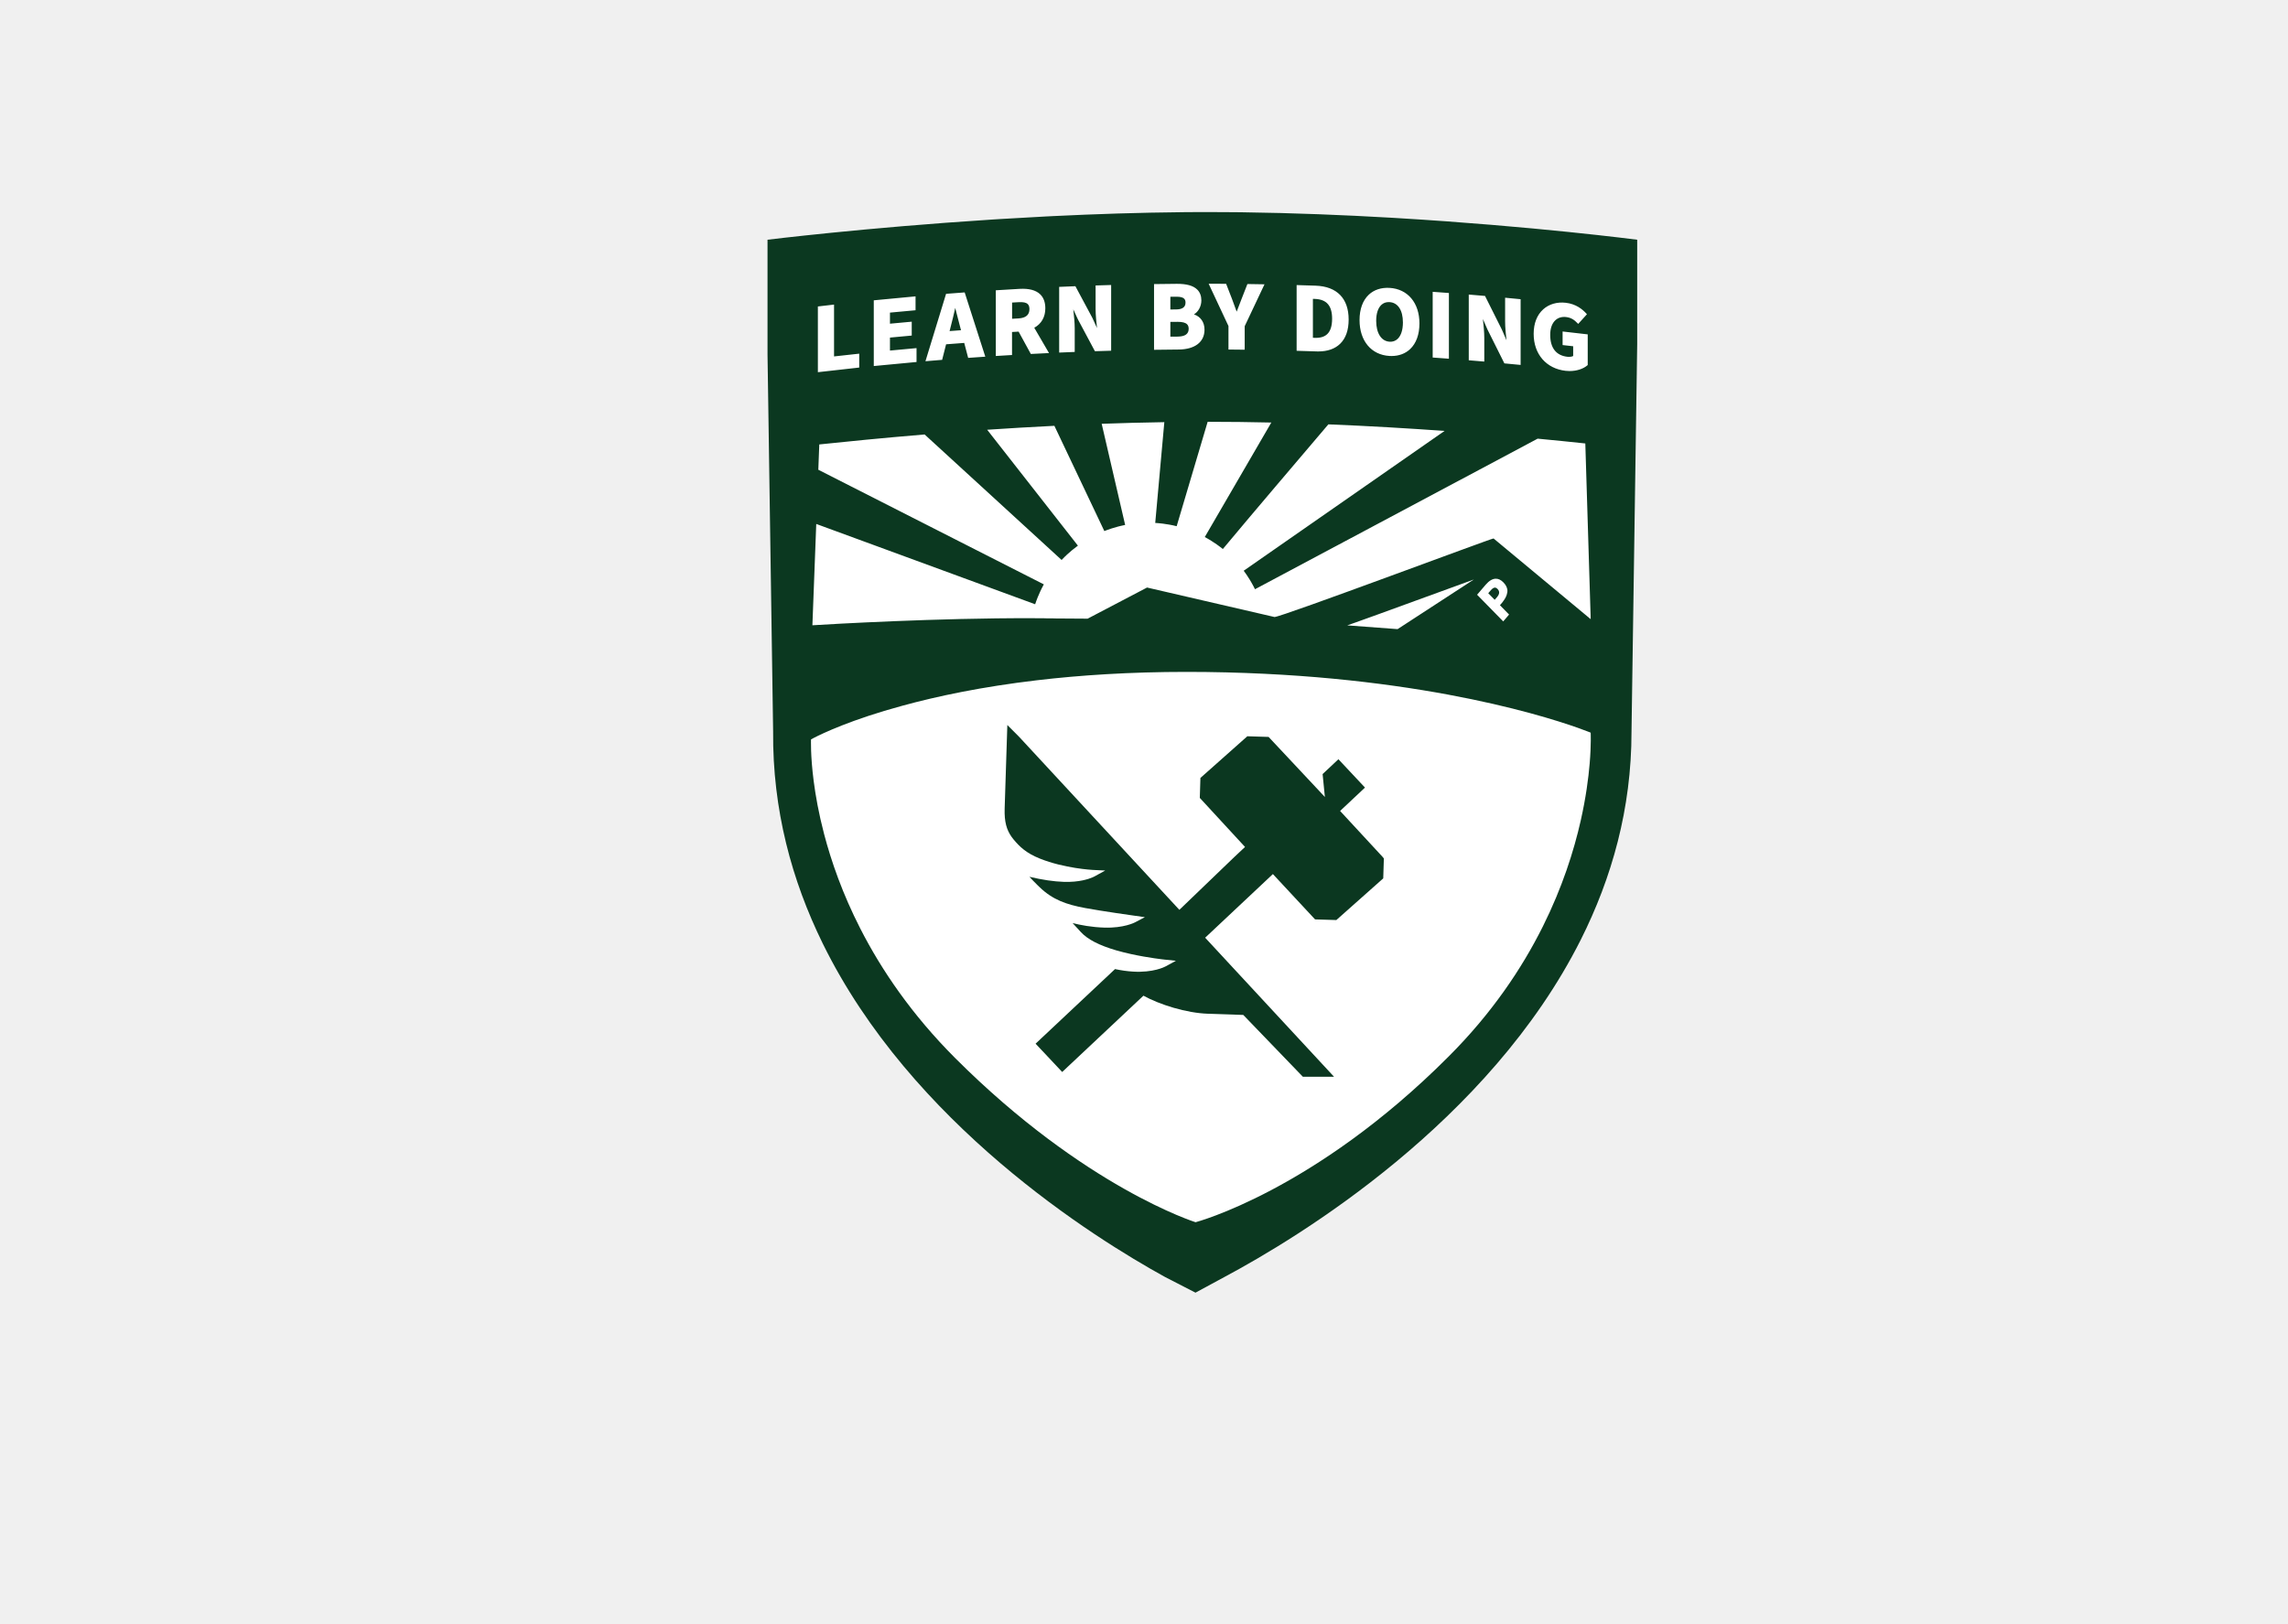
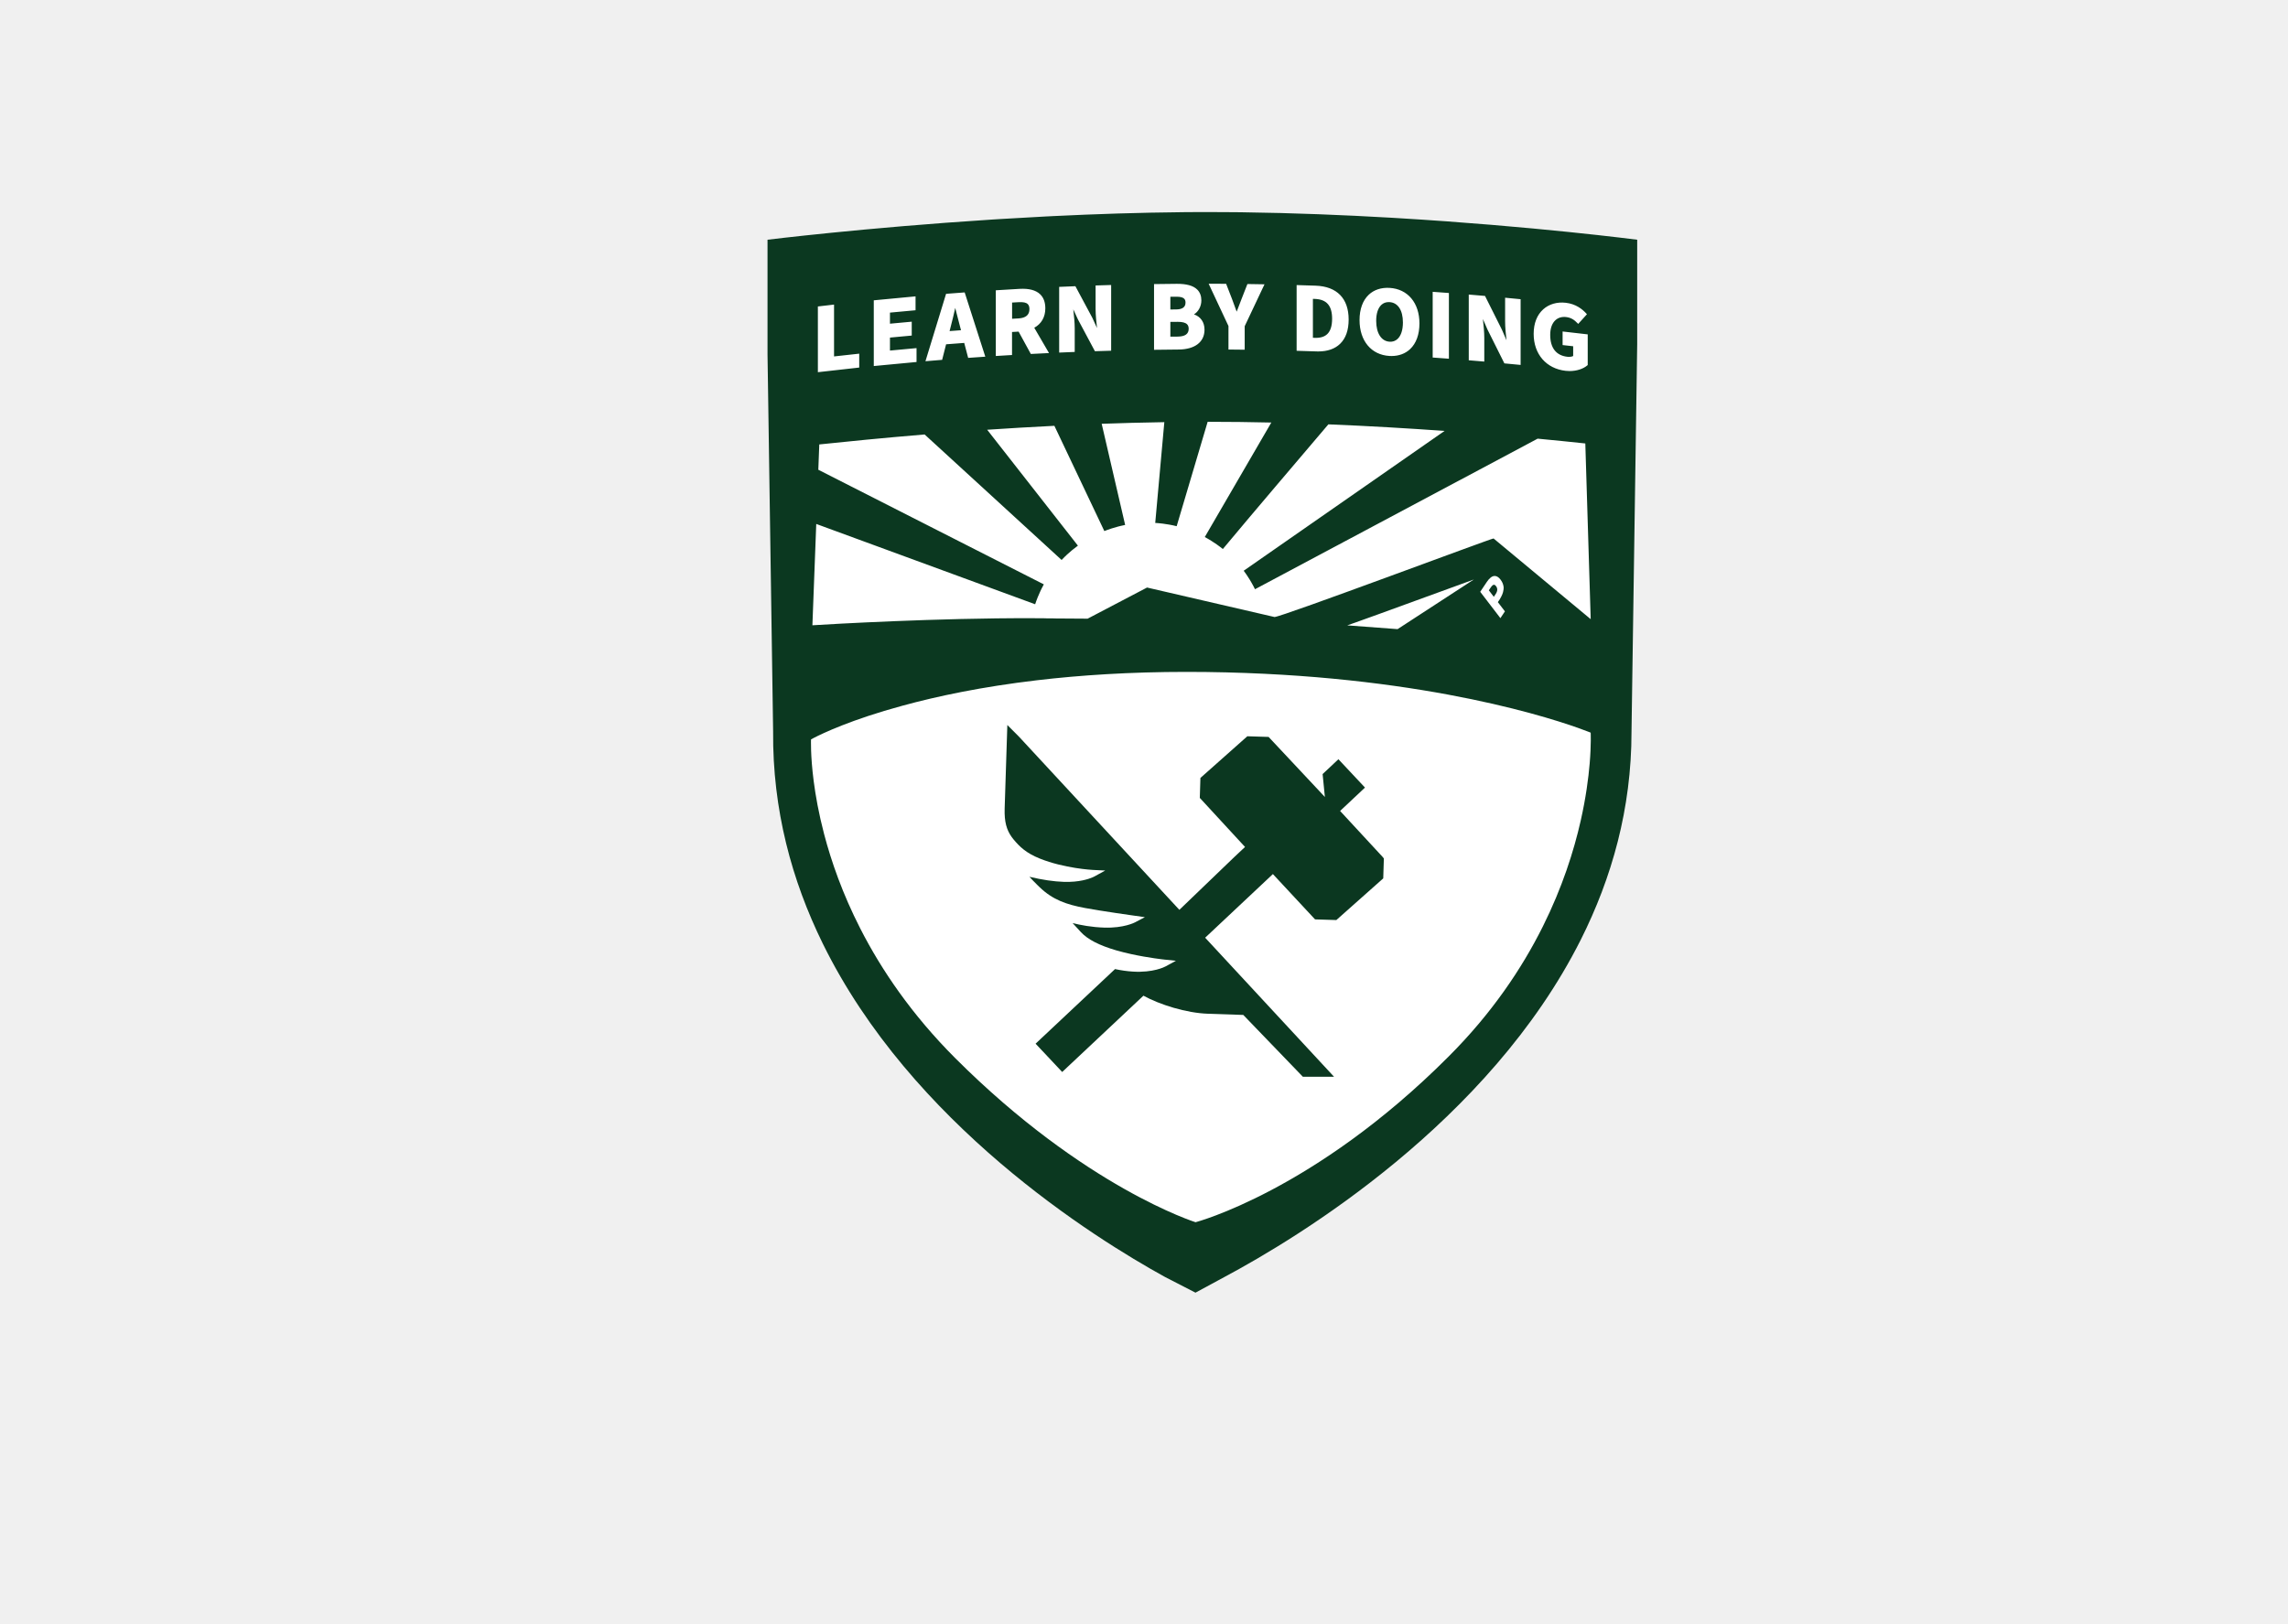
<svg xmlns="http://www.w3.org/2000/svg" version="1.1" id="svg1" width="593.227" height="421.053" viewBox="0 0 593.227 421.053">
  <defs id="defs1" />
  <path id="path15-2" d="m 362.127,56.553 c -0.548,-0.033 -1.097,-0.065 -1.649,-0.097 -12.02,-0.695 -24.979,-1.223 -38.175,-1.396 -0.333,-0.004 -0.668,-0.008 -1.003,-0.012 -0.335,-0.005 -0.669,-0.008 -1.003,-0.012 C 317.932,55.012 315.563,55 313.187,55 c -1.475,0 -2.948,0.004 -4.424,0.013 -0.329,0.003 -0.66,0.005 -0.989,0.007 -0.331,0.004 -0.659,0.007 -0.989,0.009 -11.405,0.107 -22.781,0.484 -33.637,1.013 -0.335,0.017 -0.667,0.033 -0.999,0.051 -0.333,0.016 -0.667,0.033 -1,0.049 -4.068,0.207 -8.059,0.435 -11.944,0.676 -0.341,0.023 -0.684,0.043 -1.024,0.065 -0.343,0.021 -0.683,0.043 -1.023,0.064 C 224.017,59.073 199,62.175 199,62.175 v 29.7 l 0.349,23.445 0.016,1.113 0.001,0.093 0.015,1.02 0.176,11.819 0.017,1.055 0.015,1.055 0.865,58.215 c -0.171,20.34 4.859,38.695 12.843,54.968 22.972,46.832 70.409,76.429 88.809,86.556 l 7.857,4.041 7.469,-4.041 c 19.143,-10.215 68.645,-40.155 92.436,-87.504 8.04,-16.003 13.145,-33.993 13.145,-53.884 l 1.075,-73.304 0.4,-27.281 V 62.175 c 0,0 -26.908,-3.512 -62.363,-5.621" style="display:inline;fill:#0b3820;fill-opacity:1;fill-rule:nonzero;stroke:none;stroke-width:0.133" />
  <g id="g2" style="display:inline">
    <path d="m 400.136,80.212 c 1.499,-1.341 3.569,-1.944 5.827,-1.687 2.62,0.291 4.363,1.697 5.363,2.825 l 0.133,0.152 -2.268,2.505 -0.169,-0.173 c -0.827,-0.857 -1.651,-1.459 -2.985,-1.608 -1.065,-0.116 -2.011,0.151 -2.717,0.784 -0.907,0.812 -1.387,2.141 -1.385,3.845 0,3.388 1.54,5.351 4.453,5.677 0.58,0.065 1.148,-0.013 1.5,-0.199 v -2.533 c -0.848,-0.097 -1.693,-0.192 -2.54,-0.285 l -0.201,-0.023 v -3.519 l 0.252,0.029 c 2.021,0.224 4.041,0.455 6.061,0.695 l 0.201,0.024 v 7.953 l -0.079,0.067 c -1.101,0.952 -2.809,1.492 -4.62,1.492 -0.335,0 -0.673,-0.019 -1.012,-0.056 -5.049,-0.565 -8.308,-4.332 -8.304,-9.596 0,-2.711 0.86,-4.913 2.491,-6.371 m -19.321,-3.815 0.244,0.02 c 1.28,0.105 2.561,0.213 3.843,0.325 l 0.127,0.009 0.057,0.113 c 1.44,2.876 2.881,5.755 4.323,8.637 l 1.187,2.752 v -0.009 c -0.168,-1.575 -0.359,-3.359 -0.356,-4.915 v -6.111 l 0.248,0.023 c 1.189,0.111 2.379,0.225 3.569,0.341 l 0.204,0.02 v 17.044 l -0.249,-0.023 c -1.279,-0.125 -2.557,-0.247 -3.837,-0.365 l -0.124,-0.012 -0.056,-0.113 c -1.445,-2.9 -2.884,-5.784 -4.323,-8.663 l -1.193,-2.74 c 0.008,0.064 0.013,0.128 0.021,0.191 0.16,1.507 0.34,3.213 0.34,4.724 v 6.135 l -0.245,-0.021 c -1.191,-0.104 -2.38,-0.203 -3.572,-0.301 l -0.207,-0.016 z m -9.352,-0.712 0.244,0.017 c 1.251,0.089 2.503,0.181 3.749,0.275 l 0.211,0.016 v 17.044 l -0.243,-0.019 c -1.249,-0.093 -2.499,-0.185 -3.749,-0.273 l -0.212,-0.015 z m -16.576,0.757 c 1.361,-1.285 3.211,-1.893 5.391,-1.776 4.711,0.271 7.753,3.889 7.751,9.22 -0.001,2.863 -0.837,5.164 -2.419,6.656 -1.248,1.177 -2.909,1.793 -4.828,1.793 -0.175,0 -0.351,-0.005 -0.529,-0.016 -4.711,-0.269 -7.755,-3.917 -7.755,-9.297 0.001,-2.831 0.829,-5.107 2.389,-6.58 m -18.703,-2.505 0.233,0.007 c 1.565,0.045 3.132,0.095 4.699,0.148 5.519,0.193 8.559,3.311 8.557,8.779 0,2.76 -0.747,4.88 -2.22,6.304 -1.36,1.311 -3.265,1.976 -5.671,1.976 -0.155,0 -0.313,-0.004 -0.473,-0.009 -1.636,-0.056 -3.271,-0.107 -4.905,-0.155 l -0.22,-0.007 z m -22.449,-0.348 c 1.339,0.004 2.677,0.009 4.017,0.019 h 0.153 l 0.057,0.143 c 0.496,1.275 0.991,2.551 1.484,3.825 0.283,0.792 0.559,1.539 0.844,2.308 l 0.351,0.951 c 0.177,-0.469 0.356,-0.923 0.531,-1.375 0.24,-0.612 0.477,-1.219 0.709,-1.851 l 1.543,-3.943 0.156,0.003 c 1.309,0.017 2.617,0.039 3.925,0.063 l 0.352,0.005 -0.151,0.319 c -1.66,3.512 -3.321,7.028 -4.985,10.549 v 6.096 l -0.228,-0.004 c -1.252,-0.016 -2.501,-0.029 -3.755,-0.039 l -0.225,-0.003 v -6.091 c -1.661,-3.557 -3.323,-7.107 -4.985,-10.652 l -0.151,-0.324 z m -14.521,0.093 0.224,-0.003 c 1.897,-0.029 3.791,-0.051 5.689,-0.065 2.511,-0.013 4.261,0.467 5.295,1.496 0.705,0.699 1.063,1.647 1.063,2.819 0,1.512 -0.787,2.948 -1.92,3.6 1.747,0.613 2.737,2.044 2.737,3.988 -10e-4,3.185 -2.504,5.105 -6.697,5.136 -2.052,0.015 -4.107,0.037 -6.161,0.068 l -0.229,0.004 z m -24.597,0.724 0.216,-0.011 c 1.284,-0.055 2.567,-0.109 3.851,-0.159 l 0.141,-0.005 0.067,0.125 c 1.444,2.693 2.889,5.391 4.335,8.092 l 1.203,2.629 c -0.171,-1.58 -0.365,-3.371 -0.367,-4.955 v -6.08 l 0.221,-0.008 c 1.193,-0.039 2.384,-0.075 3.579,-0.109 l 0.233,-0.004 v 17.041 l -0.221,0.007 c -1.281,0.036 -2.564,0.075 -3.847,0.117 l -0.14,0.004 -0.068,-0.124 c -1.444,-2.708 -2.888,-5.415 -4.333,-8.117 l -1.208,-2.619 c 0.009,0.091 0.02,0.183 0.028,0.276 0.161,1.481 0.341,3.161 0.343,4.669 v 6.104 l -0.217,0.009 c -1.193,0.047 -2.385,0.096 -3.579,0.148 l -0.236,0.009 z m -16.428,0.883 0.213,-0.013 c 1.991,-0.127 3.984,-0.247 5.979,-0.359 2.387,-0.133 4.173,0.333 5.287,1.388 0.904,0.853 1.36,2.088 1.36,3.669 -10e-4,2.276 -1.028,4.017 -2.867,5.033 1.212,2.076 2.423,4.156 3.635,6.239 l 0.188,0.323 -0.373,0.019 c -1.397,0.065 -2.799,0.136 -4.197,0.209 l -0.143,0.008 -0.069,-0.125 c -1.033,-1.892 -2.067,-3.784 -3.1,-5.672 -0.569,0.032 -1.139,0.065 -1.707,0.097 v 5.971 l -0.213,0.013 c -1.252,0.073 -2.501,0.149 -3.751,0.227 l -0.241,0.017 z m -18.144,18.079 c 1.733,-5.677 3.471,-11.349 5.205,-17.015 l 0.045,-0.148 0.155,-0.012 c 1.495,-0.117 2.992,-0.231 4.488,-0.339 l 0.177,-0.015 0.056,0.171 5.296,16.5 -0.289,0.019 c -1.321,0.088 -2.644,0.181 -3.967,0.275 l -0.189,0.015 -1.02,-3.879 c -1.568,0.115 -3.137,0.235 -4.704,0.357 -0.329,1.292 -0.657,2.584 -0.985,3.877 l -0.039,0.157 -0.163,0.012 c -1.277,0.104 -2.555,0.208 -3.831,0.317 l -0.335,0.028 z m -13.495,-15.475 0.203,-0.021 c 3.463,-0.349 6.956,-0.68 10.381,-0.984 l 0.247,-0.021 v 3.601 l -0.207,0.017 c -2.143,0.191 -4.285,0.388 -6.427,0.593 v 2.876 c 1.799,-0.173 3.599,-0.34 5.399,-0.501 l 0.247,-0.023 v 3.601 l -0.205,0.019 c -1.815,0.163 -3.628,0.331 -5.44,0.507 v 3.365 c 2.212,-0.212 4.425,-0.417 6.64,-0.613 l 0.248,-0.021 v 3.601 l -0.208,0.017 c -3.484,0.307 -7.06,0.647 -10.628,1.007 l -0.249,0.024 z m -14.495,1.591 0.2,-0.023 c 1.245,-0.148 2.493,-0.292 3.739,-0.435 l 0.255,-0.028 v 13.444 c 2.091,-0.239 4.183,-0.468 6.279,-0.689 l 0.249,-0.028 v 3.603 l -0.203,0.023 c -3.432,0.363 -6.885,0.751 -10.265,1.151 l -0.253,0.029 z" style="display:inline;fill:#ffffff;fill-opacity:1;fill-rule:nonzero;stroke:none;stroke-width:0.133" id="path1" />
    <path id="path10" d="m 307.38,78.485 c 0,-0.452 -0.113,-0.785 -0.351,-1.021 -0.347,-0.343 -0.984,-0.509 -1.952,-0.509 h -0.071 l -1.559,0.015 v 3.297 l 1.528,-0.015 c 1.596,-0.013 2.404,-0.608 2.404,-1.767" style="display:inline;fill:#0b3820;fill-opacity:1;fill-rule:nonzero;stroke:none;stroke-width:0.133" />
    <path id="path11" d="m 266.911,80.166 c 0,-0.595 -0.147,-1.023 -0.449,-1.308 -0.421,-0.399 -1.167,-0.555 -2.344,-0.487 l -1.705,0.097 v 4.209 l 1.68,-0.097 c 1.871,-0.107 2.819,-0.919 2.819,-2.415" style="display:inline;fill:#0b3820;fill-opacity:1;fill-rule:nonzero;stroke:none;stroke-width:0.133" />
    <path id="path12" d="m 308.198,85.273 c 10e-4,-0.511 -0.135,-0.893 -0.416,-1.172 -0.427,-0.424 -1.207,-0.631 -2.381,-0.631 h -0.08 l -1.873,0.017 v 3.829 l 1.871,-0.017 c 1.939,-0.015 2.88,-0.677 2.88,-2.027" style="display:inline;fill:#0b3820;fill-opacity:1;fill-rule:nonzero;stroke:none;stroke-width:0.133" />
    <path id="path13" d="m 360.293,88.625 c 0.796,0.056 1.515,-0.197 2.08,-0.731 0.885,-0.837 1.373,-2.348 1.372,-4.256 0,-3.183 -1.3,-5.159 -3.477,-5.283 -0.069,-0.005 -0.139,-0.007 -0.205,-0.007 -0.757,0 -1.401,0.247 -1.921,0.737 -0.864,0.816 -1.324,2.244 -1.327,4.129 0.003,3.213 1.336,5.287 3.479,5.409" style="display:inline;fill:#0b3820;fill-opacity:1;fill-rule:nonzero;stroke:none;stroke-width:0.133" />
    <path id="path14" d="m 344.139,86.637 c 0.828,-0.8 1.248,-2.133 1.247,-3.959 0.005,-3.409 -1.428,-5.047 -4.5,-5.153 l -0.479,-0.015 v 10.095 l 0.493,0.016 c 1.436,0.052 2.501,-0.272 3.239,-0.984" style="display:inline;fill:#0b3820;fill-opacity:1;fill-rule:nonzero;stroke:none;stroke-width:0.133" />
    <path id="path16" d="m 248.84,84.401 c -0.289,-1.023 -0.577,-2.18 -0.856,-3.299 -0.103,-0.42 -0.207,-0.839 -0.311,-1.248 -0.356,1.568 -0.749,3.281 -1.147,4.756 -0.107,0.419 -0.213,0.839 -0.32,1.257 0.987,-0.077 1.973,-0.151 2.961,-0.224 l -0.328,-1.243" style="display:inline;fill:#0b3820;fill-opacity:1;fill-rule:nonzero;stroke:none;stroke-width:0.133" />
  </g>
  <path d="m 349.332,162.182 c 0.705,-0.209 9.467,-3.36 32.8,-11.888 l -0.004,0.001 c 0.001,0 0.005,-0.001 0.005,-0.001 l -19.769,12.873 h -0.007 -0.001 l -13.033,-0.976 c 0.004,-0.003 0.017,-0.007 0.024,-0.009 z M 387.245,139.651 c -0.651,0 -54.879,20.34 -56.785,20.375 -1.233,-0.286 -20.456,-4.735 -33.056,-7.647 -3.998,2.094 -4.563,2.39 -15.408,8.076 -30.753,-0.159 12.356,-0.038 -14.567,-0.121 -24.115,-0.079 -52.035,1.527 -56.792,1.833 l 0.999,-26.279 56.755,20.829 c 0.203,-0.615 0.394,-1.144 0.677,-1.849 0.211,-0.523 0.439,-1.043 0.68,-1.556 0.113,-0.241 0.467,-0.989 0.891,-1.755 l -58.468,-29.727 0.249,-6.563 c 6.935,-0.728 16.277,-1.669 27.312,-2.585 l 35.521,32.548 c 0.531,-0.566 1.051,-1.064 1.396,-1.388 0.413,-0.383 0.84,-0.756 1.276,-1.119 0.548,-0.452 1.044,-0.836 1.553,-1.209 L 255.953,111.458 c 5.556,-0.375 11.387,-0.723 17.425,-1.021 l 12.951,27.297 c 0.589,-0.234 1.12,-0.429 1.852,-0.667 0.54,-0.176 1.081,-0.333 1.627,-0.477 0.262,-0.069 1.052,-0.275 1.917,-0.444 l -6.083,-26.235 c 4.695,-0.173 10.603,-0.334 16.241,-0.423 l -2.357,26.137 c 0.541,0.031 1.039,0.07 1.96,0.18 0.561,0.071 1.119,0.156 1.672,0.256 0.665,0.121 1.141,0.217 1.925,0.411 l 8.035,-27.077 h 0.079 c 5.505,0 10.997,0.068 16.427,0.192 l -17.251,29.696 c 0.59,0.315 1.13,0.63 1.703,0.989 0.476,0.299 0.945,0.609 1.407,0.933 0.515,0.351 1.191,0.884 1.573,1.185 9.043,-10.838 18.229,-21.567 27.361,-32.333 10.62,0.432 20.8,1.036 30.125,1.705 l -52.077,36.259 c 0.195,0.263 0.387,0.529 0.573,0.8 0.086,0.123 0.562,0.805 0.992,1.52 0.178,0.291 0.484,0.793 0.913,1.599 0.155,0.292 0.305,0.584 0.449,0.877 l 73.284,-39.049 c 4.241,0.402 8.856,0.868 12.361,1.244 l 1.396,45.57" style="display:inline;fill:#ffffff;fill-opacity:1;fill-rule:nonzero;stroke:none;stroke-width:0.133" id="path1-1" />
  <path d="m 412.17,197.978 c -0.321,3.843 -0.983,8.907 -2.317,14.821 -1.791,7.937 -4.8,17.401 -9.825,27.48 -5.452,10.939 -13.28,22.599 -24.519,33.819 -34.808,34.853 -65.528,42.892 -65.528,42.892 0,0 -28.723,-8.993 -62.259,-42.507 -11.283,-11.281 -19.168,-22.88 -24.684,-33.691 -4.555,-8.924 -7.492,-17.308 -9.383,-24.536 -1.381,-5.279 -2.205,-9.939 -2.693,-13.739 -0.863,-6.717 -0.681,-10.751 -0.681,-10.751 0,0 0.229,-0.132 0.681,-0.367 2.193,-1.137 9.752,-4.779 23.045,-8.376 8.969,-2.455 20.547,-4.908 34.839,-6.593 11.219,-1.321 24.111,-2.171 38.728,-2.171 7.043,0 13.756,0.173 20.139,0.483 50.387,2.437 79.881,13.368 84.165,15.055 0.363,0.141 0.549,0.221 0.549,0.221 0,0 0.16,2.937 -0.257,7.959" style="display:inline;fill:#ffffff;fill-opacity:1;fill-rule:nonzero;stroke:none;stroke-width:0.133" id="path1-15" />
  <path id="path9" d="m 358.416,222.172 -10.957,-11.849 6.451,-6.061 -6.888,-7.351 -4.097,3.848 0.585,5.941 -14.589,-15.575 -5.517,-0.171 -12.163,10.807 -0.16,5.177 11.727,12.725 -0.603,0.565 -2.224,2.089 -14.197,13.653 -41.585,-44.909 -3.019,-3.025 -0.696,21.679 c -0.107,3.415 0.516,5.541 1.812,7.347 0.153,0.215 0.315,0.428 0.487,0.637 1.571,1.88 3.241,3.532 6.792,4.963 6.331,2.556 13.632,2.949 13.705,2.953 l 3.285,0.16 -2.885,1.579 c -0.024,0.013 -0.189,0.097 -0.44,0.205 -0.943,0.407 -3.439,1.279 -7.387,1.156 -2.593,-0.081 -5.6,-0.523 -8.949,-1.315 0.571,0.629 1.261,1.339 2.071,2.137 0.181,0.176 0.359,0.351 0.551,0.537 3.432,3.319 7.051,4.532 11.772,5.415 4.401,0.825 12.625,1.972 12.697,1.981 l 2.849,0.399 -2.296,1.208 -0.248,0.132 c -0.117,0.063 -2.939,1.527 -7.949,1.371 -3.339,-0.103 -6.227,-0.66 -8.252,-1.18 l 1.551,1.689 0.588,0.643 c 1.747,1.9 4.74,3.449 9.151,4.737 1.276,0.372 2.585,0.692 3.859,0.972 4.565,1.001 8.631,1.428 8.681,1.433 l 2.961,0.305 -1.743,0.953 -0.869,0.476 c -0.324,0.176 -3.296,1.705 -8.533,1.38 -1.508,-0.093 -3.065,-0.315 -4.644,-0.652 -0.016,-0.003 -0.031,-0.004 -0.047,-0.008 l 0.025,0.028 -20.575,19.328 6.897,7.341 21.065,-19.789 c 4.219,2.32 11.128,4.508 16.788,4.684 l 9.1,0.308 15.445,16.028 8.092,0.008 -33.421,-36.067 14.637,-13.752 c 0.975,-0.917 1.95,-1.834 2.925,-2.751 l 10.932,11.753 5.519,0.172 12.161,-10.809 0.16,-5.176 -0.388,-0.465" style="display:inline;fill:#0b3720;fill-opacity:1;fill-rule:nonzero;stroke:none;stroke-width:0.133" />
  <g id="layer4" style="display:none;opacity:0.5" transform="translate(70,0.999993)">
    <path id="path9-3" d="M 288.409,221.193 277.452,209.344 l 6.451,-6.061 -6.888,-7.351 -4.097,3.848 0.585,5.941 -14.589,-15.575 -5.517,-0.171 -12.163,10.807 -0.16,5.177 11.727,12.725 -0.603,0.565 -2.224,2.089 -14.197,13.653 -41.585,-44.909 -3.019,-3.025 -0.696,21.679 c -0.107,3.415 0.516,5.541 1.812,7.347 0.153,0.215 0.315,0.428 0.487,0.637 1.571,1.88 3.241,3.532 6.792,4.963 6.331,2.556 13.632,2.949 13.705,2.953 l 3.285,0.16 -2.885,1.579 c -0.024,0.013 -0.189,0.097 -0.44,0.205 -0.943,0.407 -3.439,1.279 -7.387,1.156 -2.593,-0.081 -5.6,-0.523 -8.949,-1.315 0.571,0.629 1.261,1.339 2.071,2.137 0.181,0.176 0.359,0.351 0.551,0.537 3.432,3.319 7.051,4.532 11.772,5.415 4.401,0.825 12.625,1.972 12.697,1.981 l 2.849,0.399 -2.296,1.208 -0.248,0.132 c -0.117,0.063 -2.939,1.527 -7.949,1.371 -3.339,-0.103 -6.227,-0.66 -8.252,-1.18 l 1.551,1.689 0.588,0.643 c 1.747,1.9 4.74,3.449 9.151,4.737 1.276,0.372 2.585,0.692 3.859,0.972 4.565,1.001 8.631,1.428 8.681,1.433 l 2.961,0.305 -1.743,0.953 -0.869,0.476 c -0.324,0.176 -3.296,1.705 -8.533,1.38 -1.508,-0.093 -3.065,-0.315 -4.644,-0.652 -0.016,-0.003 -0.031,-0.004 -0.047,-0.008 l 0.025,0.028 -20.575,19.328 6.897,7.341 L 226.459,257.26 c 4.219,2.32 11.128,4.508 16.788,4.684 l 9.1,0.308 15.445,16.028 8.092,0.008 -33.421,-36.067 14.637,-13.752 2.051,-1.928 0.493,-0.464 0.381,-0.359 10.932,11.753 5.519,0.172 12.161,-10.809 0.16,-5.176 -0.388,-0.465" style="fill:#0e3530;fill-opacity:1;fill-rule:nonzero;stroke:none;stroke-width:0.133" />
    <path id="path10-0" d="m 237.377,77.491 c 0,-0.452 -0.113,-0.785 -0.351,-1.021 -0.347,-0.343 -0.984,-0.509 -1.952,-0.509 h -0.071 l -1.559,0.015 v 3.297 l 1.528,-0.015 c 1.596,-0.013 2.404,-0.608 2.404,-1.767" style="fill:#0e3530;fill-opacity:1;fill-rule:nonzero;stroke:none;stroke-width:0.133" />
    <path id="path11-4" d="m 196.913,79.16 c 0,-0.595 -0.147,-1.023 -0.449,-1.308 -0.421,-0.399 -1.167,-0.555 -2.344,-0.487 l -1.705,0.097 V 81.672 l 1.68,-0.097 c 1.871,-0.107 2.819,-0.919 2.819,-2.415" style="fill:#0e3530;fill-opacity:1;fill-rule:nonzero;stroke:none;stroke-width:0.133" />
    <path id="path12-8" d="m 238.196,84.279 c 0.001,-0.511 -0.135,-0.893 -0.416,-1.172 -0.427,-0.424 -1.207,-0.631 -2.381,-0.631 h -0.08 l -1.873,0.017 v 3.829 l 1.871,-0.017 c 1.939,-0.015 2.88,-0.677 2.88,-2.027" style="fill:#0e3530;fill-opacity:1;fill-rule:nonzero;stroke:none;stroke-width:0.133" />
    <path id="path13-5" d="m 290.299,87.625 c 0.796,0.056 1.515,-0.197 2.08,-0.731 0.885,-0.837 1.373,-2.348 1.372,-4.256 0,-3.183 -1.3,-5.159 -3.477,-5.283 -0.069,-0.005 -0.139,-0.007 -0.205,-0.007 -0.757,0 -1.401,0.247 -1.921,0.737 -0.864,0.816 -1.324,2.244 -1.327,4.129 0.003,3.213 1.336,5.287 3.479,5.409" style="fill:#0e3530;fill-opacity:1;fill-rule:nonzero;stroke:none;stroke-width:0.133" />
    <path id="path14-5" d="m 274.147,85.667 c 0.828,-0.8 1.248,-2.133 1.247,-3.959 0.005,-3.409 -1.428,-5.047 -4.5,-5.153 L 270.415,76.54 v 10.095 l 0.493,0.016 c 1.436,0.052 2.501,-0.272 3.239,-0.984" style="fill:#0e3530;fill-opacity:1;fill-rule:nonzero;stroke:none;stroke-width:0.133" />
    <path id="path15" d="m 292.127,55.553 c -0.548,-0.033 -1.097,-0.065 -1.649,-0.097 -12.02,-0.695 -24.979,-1.223 -38.175,-1.396 -0.333,-0.004 -0.668,-0.008 -1.003,-0.012 -0.335,-0.005 -0.669,-0.008 -1.003,-0.012 -2.365,-0.024 -4.735,-0.036 -7.111,-0.036 -1.475,0 -2.948,0.004 -4.424,0.013 -0.329,0.003 -0.66,0.005 -0.989,0.007 -0.331,0.004 -0.659,0.007 -0.989,0.009 -11.405,0.107 -22.781,0.484 -33.637,1.013 -0.335,0.017 -0.667,0.033 -0.999,0.051 -0.333,0.016 -0.667,0.033 -1,0.049 -4.068,0.207 -8.059,0.435 -11.944,0.676 -0.341,0.023 -0.684,0.043 -1.024,0.065 -0.343,0.021 -0.683,0.043 -1.023,0.064 C 154.017,58.073 129,61.175 129,61.175 v 29.7 l 0.349,23.445 0.016,1.113 0.001,0.093 0.015,1.02 0.176,11.819 0.017,1.055 0.015,1.055 0.865,58.215 c -0.171,20.34 4.859,38.695 12.843,54.968 22.972,46.832 70.409,76.429 88.809,86.556 l 7.857,4.041 7.469,-4.041 c 19.143,-10.215 68.645,-40.155 92.436,-87.504 8.04,-16.003 13.145,-33.993 13.145,-53.884 l 1.075,-73.304 0.4,-27.281 V 61.175 c 0,0 -26.908,-3.512 -62.363,-5.621 m 38.031,23.656 c 1.499,-1.341 3.569,-1.944 5.827,-1.687 2.62,0.291 4.363,1.697 5.363,2.825 l 0.133,0.152 -2.268,2.505 -0.169,-0.173 c -0.827,-0.857 -1.651,-1.459 -2.985,-1.608 -1.065,-0.116 -2.011,0.151 -2.717,0.784 -0.907,0.812 -1.387,2.141 -1.385,3.845 0,3.388 1.54,5.351 4.453,5.677 0.58,0.065 1.148,-0.013 1.5,-0.199 V 88.799 c -0.848,-0.097 -1.693,-0.192 -2.54,-0.285 l -0.201,-0.023 v -3.519 l 0.252,0.029 c 2.021,0.224 4.041,0.455 6.061,0.695 l 0.201,0.024 v 7.953 l -0.079,0.067 c -1.101,0.952 -2.809,1.492 -4.62,1.492 -0.335,0 -0.673,-0.019 -1.012,-0.056 -5.049,-0.565 -8.308,-4.332 -8.304,-9.596 0,-2.711 0.86,-4.913 2.491,-6.371 m -19.321,-3.815 0.244,0.02 c 1.28,0.105 2.561,0.213 3.843,0.325 l 0.127,0.009 0.057,0.113 c 1.44,2.876 2.881,5.755 4.323,8.637 l 1.187,2.752 c 0,-0.001 0,-0.005 0,-0.009 -0.168,-1.575 -0.359,-3.359 -0.356,-4.915 v -6.111 l 0.248,0.023 c 1.189,0.111 2.379,0.225 3.569,0.341 l 0.204,0.02 v 17.044 l -0.249,-0.023 c -1.279,-0.125 -2.557,-0.247 -3.837,-0.365 l -0.124,-0.012 -0.056,-0.113 c -1.445,-2.9 -2.884,-5.784 -4.323,-8.663 l -1.193,-2.74 c 0.008,0.064 0.013,0.128 0.021,0.191 0.16,1.507 0.34,3.213 0.34,4.724 v 6.135 l -0.245,-0.021 c -1.191,-0.104 -2.38,-0.203 -3.572,-0.301 l -0.207,-0.016 z m -9.352,-0.712 0.244,0.017 c 1.251,0.089 2.503,0.181 3.749,0.275 l 0.211,0.016 v 17.044 l -0.243,-0.019 C 304.196,91.923 302.947,91.831 301.696,91.743 L 301.484,91.728 Z m -16.576,0.757 c 1.361,-1.285 3.211,-1.893 5.391,-1.776 4.711,0.271 7.753,3.889 7.751,9.22 -10e-4,2.863 -0.837,5.164 -2.419,6.656 -1.248,1.177 -2.909,1.793 -4.828,1.793 -0.175,0 -0.351,-0.005 -0.529,-0.016 -4.711,-0.269 -7.755,-3.917 -7.755,-9.297 10e-4,-2.831 0.829,-5.107 2.389,-6.58 m -18.703,-2.505 0.233,0.007 c 1.565,0.045 3.132,0.095 4.699,0.148 5.519,0.193 8.559,3.311 8.557,8.779 0,2.76 -0.747,4.88 -2.22,6.304 -1.36,1.311 -3.265,1.976 -5.671,1.976 -0.155,0 -0.313,-0.004 -0.473,-0.009 -1.636,-0.056 -3.271,-0.107 -4.905,-0.155 l -0.22,-0.007 z m -22.449,-0.348 c 1.339,0.004 2.677,0.009 4.017,0.019 h 0.153 l 0.057,0.143 c 0.496,1.275 0.991,2.551 1.484,3.825 0.283,0.792 0.559,1.539 0.844,2.308 l 0.351,0.951 c 0.177,-0.469 0.356,-0.923 0.531,-1.375 0.24,-0.612 0.477,-1.219 0.709,-1.851 l 1.543,-3.943 0.156,0.003 c 1.309,0.017 2.617,0.039 3.925,0.063 l 0.352,0.005 -0.151,0.319 c -1.66,3.512 -3.321,7.028 -4.985,10.549 v 6.096 l -0.228,-0.004 c -1.252,-0.016 -2.501,-0.029 -3.755,-0.039 l -0.225,-0.003 V 83.563 c -1.661,-3.557 -3.323,-7.107 -4.985,-10.652 l -0.151,-0.324 z m -14.521,0.093 0.224,-0.003 c 1.897,-0.029 3.791,-0.051 5.689,-0.065 2.511,-0.013 4.261,0.467 5.295,1.496 0.705,0.699 1.063,1.647 1.063,2.819 0,1.512 -0.787,2.948 -1.92,3.6 1.747,0.613 2.737,2.044 2.737,3.988 -10e-4,3.185 -2.504,5.105 -6.697,5.136 -2.052,0.015 -4.107,0.037 -6.161,0.068 l -0.229,0.004 z m -24.597,0.724 0.216,-0.011 c 1.284,-0.055 2.567,-0.109 3.851,-0.159 l 0.141,-0.005 0.067,0.125 c 1.444,2.693 2.889,5.391 4.335,8.092 l 1.203,2.629 c -0.171,-1.58 -0.365,-3.371 -0.367,-4.955 v -6.08 l 0.221,-0.008 c 1.193,-0.039 2.384,-0.075 3.579,-0.109 l 0.233,-0.004 v 17.041 l -0.221,0.007 c -1.281,0.036 -2.564,0.075 -3.847,0.117 l -0.14,0.004 -0.068,-0.124 c -1.444,-2.708 -2.888,-5.415 -4.333,-8.117 l -1.208,-2.619 c 0.009,0.091 0.02,0.183 0.028,0.276 0.161,1.481 0.341,3.161 0.343,4.669 v 6.104 l -0.217,0.009 c -1.193,0.047 -2.385,0.096 -3.579,0.148 l -0.236,0.009 z m -16.428,0.883 0.213,-0.013 c 1.991,-0.127 3.984,-0.247 5.979,-0.359 2.387,-0.133 4.173,0.333 5.287,1.388 0.904,0.853 1.36,2.088 1.36,3.669 -0.001,2.276 -1.028,4.017 -2.867,5.033 1.212,2.076 2.423,4.156 3.635,6.239 l 0.188,0.323 -0.373,0.019 c -1.397,0.065 -2.799,0.136 -4.197,0.209 l -0.143,0.008 -0.069,-0.125 c -1.033,-1.892 -2.067,-3.784 -3.1,-5.672 -0.569,0.032 -1.139,0.065 -1.707,0.097 v 5.971 l -0.213,0.013 c -1.252,0.073 -2.501,0.149 -3.751,0.227 l -0.241,0.017 z m -18.144,18.079 C 171.799,86.688 173.536,81.016 175.271,75.351 l 0.045,-0.148 0.155,-0.012 c 1.495,-0.117 2.992,-0.231 4.488,-0.339 l 0.177,-0.015 0.056,0.171 5.296,16.5 -0.289,0.019 c -1.321,0.088 -2.644,0.181 -3.967,0.275 l -0.189,0.015 -1.02,-3.879 c -1.568,0.115 -3.137,0.235 -4.704,0.357 -0.329,1.292 -0.657,2.584 -0.985,3.877 l -0.039,0.157 -0.163,0.012 c -1.277,0.104 -2.555,0.208 -3.831,0.317 l -0.335,0.028 z m -13.495,-15.475 0.203,-0.021 c 3.463,-0.349 6.956,-0.68 10.381,-0.984 l 0.247,-0.021 v 3.601 l -0.207,0.017 c -2.143,0.191 -4.285,0.388 -6.427,0.593 v 2.876 c 1.799,-0.173 3.599,-0.34 5.399,-0.501 l 0.247,-0.023 v 3.601 l -0.205,0.019 c -1.815,0.163 -3.628,0.331 -5.44,0.507 v 3.365 c 2.212,-0.212 4.425,-0.417 6.64,-0.613 l 0.248,-0.021 v 3.601 l -0.208,0.017 c -3.484,0.307 -7.06,0.647 -10.628,1.007 l -0.249,0.024 z m -14.495,1.591 0.2,-0.023 c 1.245,-0.148 2.493,-0.292 3.739,-0.435 l 0.255,-0.028 v 13.444 c 2.091,-0.239 4.183,-0.468 6.279,-0.689 l 0.249,-0.028 v 3.603 l -0.203,0.023 c -3.432,0.363 -6.885,0.751 -10.265,1.151 l -0.253,0.029 z M 341.835,197.125 c -0.321,3.843 -0.983,8.907 -2.317,14.821 -1.791,7.937 -4.8,17.401 -9.825,27.48 -5.452,10.939 -13.28,22.599 -24.519,33.819 -34.808,34.853 -65.528,42.892 -65.528,42.892 0,0 -28.723,-8.993 -62.259,-42.507 -11.283,-11.281 -19.168,-22.88 -24.684,-33.691 -4.555,-8.924 -7.492,-17.308 -9.383,-24.536 -1.381,-5.279 -2.205,-9.939 -2.693,-13.739 -0.863,-6.717 -0.681,-10.751 -0.681,-10.751 0,0 0.229,-0.132 0.681,-0.367 2.193,-1.137 9.752,-4.779 23.045,-8.376 8.969,-2.455 20.547,-4.908 34.839,-6.593 11.219,-1.321 24.111,-2.171 38.728,-2.171 7.043,0 13.756,0.173 20.139,0.483 50.387,2.437 79.881,13.368 84.165,15.055 0.363,0.141 0.549,0.221 0.549,0.221 0,0 0.16,2.937 -0.257,7.959 M 279.321,161.184 c 0.252,-0.075 1.213,-0.412 2.655,-0.927 7.887,-2.824 30.145,-10.961 30.145,-10.961 l -0.004,0.001 c 0.001,0 0.005,-0.001 0.005,-0.001 L 292.353,162.169 h -0.007 -10e-4 l -13.033,-0.976 c 0.004,-0.003 0.017,-0.007 0.024,-0.009 z m 63.111,-1.603 c 0,-0.003 -0.003,-0.004 -0.004,-0.005 -0.053,-0.031 -0.119,-0.076 -0.176,-0.109 -0.179,-0.112 -0.361,-0.225 -0.567,-0.363 h -0.024 c -7.992,-5.493 -23.599,-20.367 -24.455,-20.367 -0.157,0 -55.423,20.095 -55.423,20.095 -0.068,0.023 -0.831,0.187 -1.335,0.196 l -2.703,-0.627 -10.263,-2.373 -1.46,-0.339 -1.459,-0.337 -0.471,-0.108 -1.295,-0.299 -1.292,-0.3 -3.773,-0.873 -1.049,-0.243 -1.8,-0.415 -1.003,-0.233 -2.376,-0.549 -0.959,-0.223 -1.587,-0.367 -0.969,-0.223 -0.599,-0.139 -1.708,0.895 -0.901,0.472 -1.377,0.723 -0.883,0.461 -1.812,0.951 -0.887,0.465 -1.407,0.736 -0.912,0.479 -2.497,1.309 -1.068,0.56 -1.956,1.025 c -0.193,-0.001 -0.381,-0.001 -0.569,-0.001 -1.072,-0.005 -2.048,-0.009 -2.895,-0.015 -2.168,-0.011 -3.503,-0.019 -3.503,-0.019 -2.467,-0.051 -5.011,-0.079 -7.6,-0.087 -24.115,-0.079 -52.035,1.527 -56.792,1.833 L 141.625,134.891 198.38,155.72 c 0.103,-0.311 0.211,-0.621 0.323,-0.931 0.113,-0.308 0.232,-0.613 0.355,-0.919 0.211,-0.523 0.439,-1.043 0.68,-1.556 0.139,-0.296 0.283,-0.592 0.431,-0.884 0.149,-0.293 0.301,-0.584 0.46,-0.871 l -58.468,-29.727 0.249,-6.563 c 6.935,-0.728 16.277,-1.669 27.312,-2.585 l 35.521,32.548 c 0.224,-0.239 0.453,-0.475 0.687,-0.704 0.233,-0.232 0.471,-0.46 0.709,-0.684 0.413,-0.383 0.84,-0.756 1.276,-1.119 0.252,-0.208 0.508,-0.415 0.768,-0.616 0.257,-0.2 0.52,-0.399 0.785,-0.593 L 185.943,110.46 c 5.556,-0.375 11.387,-0.723 17.425,-1.021 l 12.951,27.297 c 0.305,-0.121 0.612,-0.237 0.92,-0.349 0.309,-0.112 0.62,-0.216 0.932,-0.317 0.54,-0.176 1.081,-0.333 1.627,-0.477 0.317,-0.084 0.636,-0.164 0.955,-0.237 0.32,-0.073 0.641,-0.144 0.963,-0.207 L 215.632,108.913 c 1.524,-0.056 3.057,-0.105 4.599,-0.153 3.857,-0.116 7.743,-0.208 11.643,-0.269 L 229.516,134.628 c 0.328,0.019 0.655,0.044 0.981,0.073 0.328,0.031 0.653,0.068 0.979,0.107 0.561,0.071 1.119,0.156 1.672,0.256 0.323,0.059 0.647,0.12 0.967,0.188 0.32,0.069 0.64,0.144 0.959,0.223 L 243.108,108.397 h 0.079 c 5.505,0 10.997,0.068 16.427,0.192 l -17.251,29.696 c 0.289,0.155 0.575,0.313 0.86,0.48 0.284,0.164 0.564,0.335 0.843,0.509 0.476,0.299 0.945,0.609 1.407,0.933 0.269,0.191 0.536,0.383 0.797,0.579 0.245,0.185 0.484,0.375 0.725,0.567 l -0.04,0.071 0.052,-0.061 c 0.013,0.011 0.025,0.02 0.039,0.031 l 0.512,-0.68 26.849,-31.653 c 10.62,0.432 20.8,1.036 30.125,1.705 l -52.077,36.259 c 0.195,0.263 0.387,0.529 0.573,0.8 0.188,0.268 0.372,0.54 0.551,0.817 0.149,0.231 0.299,0.465 0.441,0.703 0.151,0.245 0.296,0.491 0.439,0.737 0.164,0.285 0.321,0.573 0.475,0.861 0.155,0.292 0.305,0.584 0.449,0.877 l 73.284,-39.049 c 4.104,0.389 7.82,0.765 11.069,1.107 0.439,0.047 0.869,0.092 1.292,0.137 l 1.404,45.543 v 0.024" style="display:inline;fill:#0e3530;fill-opacity:1;fill-rule:nonzero;stroke:none;stroke-width:0.133" />
    <path id="path16-5" d="m 178.825,83.391 c -0.289,-1.023 -0.577,-2.18 -0.856,-3.299 -0.103,-0.42 -0.207,-0.839 -0.311,-1.248 -0.356,1.568 -0.749,3.281 -1.147,4.756 -0.107,0.419 -0.213,0.839 -0.32,1.257 0.987,-0.077 1.973,-0.151 2.961,-0.224 l -0.328,-1.243" style="fill:#0e3530;fill-opacity:1;fill-rule:nonzero;stroke:none;stroke-width:0.133" />
  </g>
-   <g id="g3" transform="matrix(0.3854982,-0.3982663,0.397474,0.4057856,174.3367,244.6657)">
+   <g id="g3" transform="matrix(0.2977591,-0.3934182,0.3070092,0.400846,222.6322,242.8047)">
    <path d="m 383.193,153.27 0.213,-0.013 c 1.991,-0.127 3.984,-0.247 5.979,-0.359 2.387,-0.133 4.173,0.333 5.287,1.388 0.904,0.853 1.36,2.088 1.36,3.669 -6.4e-4,1.466 -0.326,2.586 -1.043,3.616 -0.484,0.695 -1.498,1.225 -2.046,1.507 -1.24,0.636 -3.553,0.895 -3.838,0.911 -0.285,0.016 -1.139,0.065 -1.707,0.097 v 5.971 l -0.213,0.013 c -1.252,0.073 -2.501,0.149 -3.751,0.227 l -0.241,0.017 z" style="display:inline;fill:#ffffff;fill-opacity:1;fill-rule:nonzero;stroke:none;stroke-width:0.133" id="path1-7" />
    <path id="path11-41" d="m 391.916,158.146 c 0,-0.595 -0.147,-1.023 -0.449,-1.308 -0.421,-0.399 -1.167,-0.555 -2.344,-0.487 l -1.705,0.097 v 4.209 l 1.68,-0.097 c 1.871,-0.107 2.819,-0.919 2.819,-2.415" style="display:inline;fill:#0b3720;fill-opacity:1;fill-rule:nonzero;stroke:none;stroke-width:0.133" />
  </g>
</svg>
